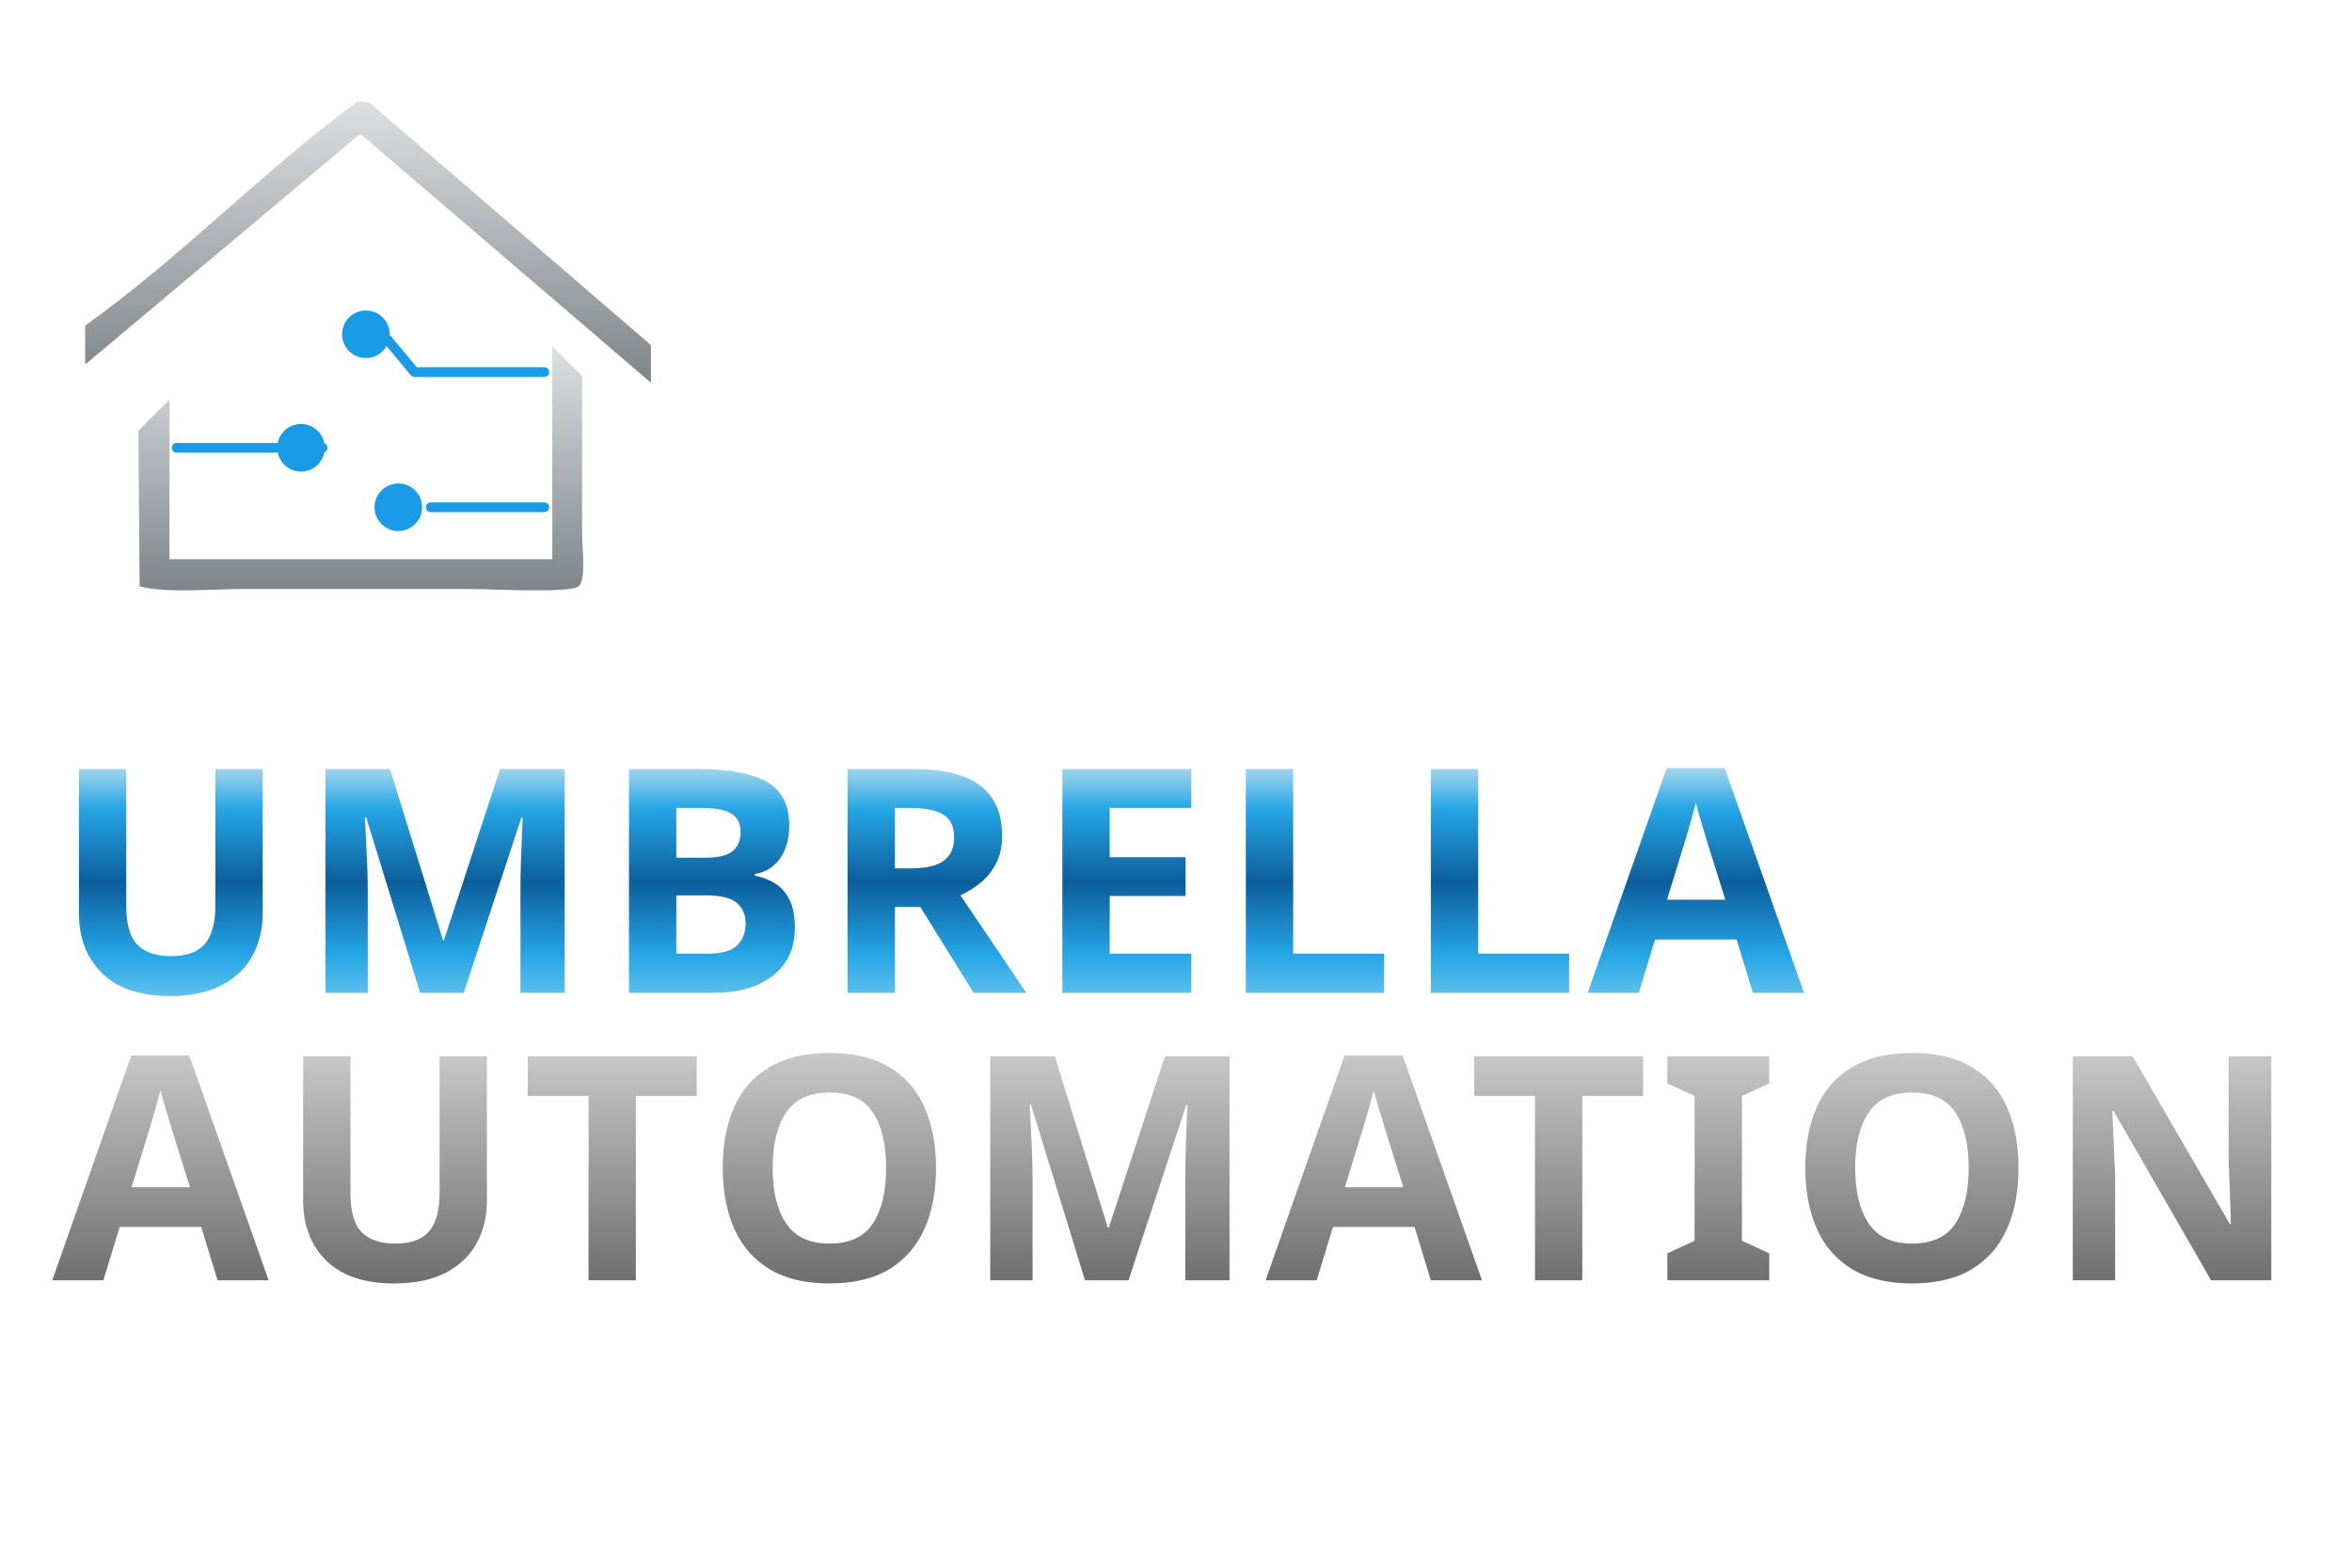
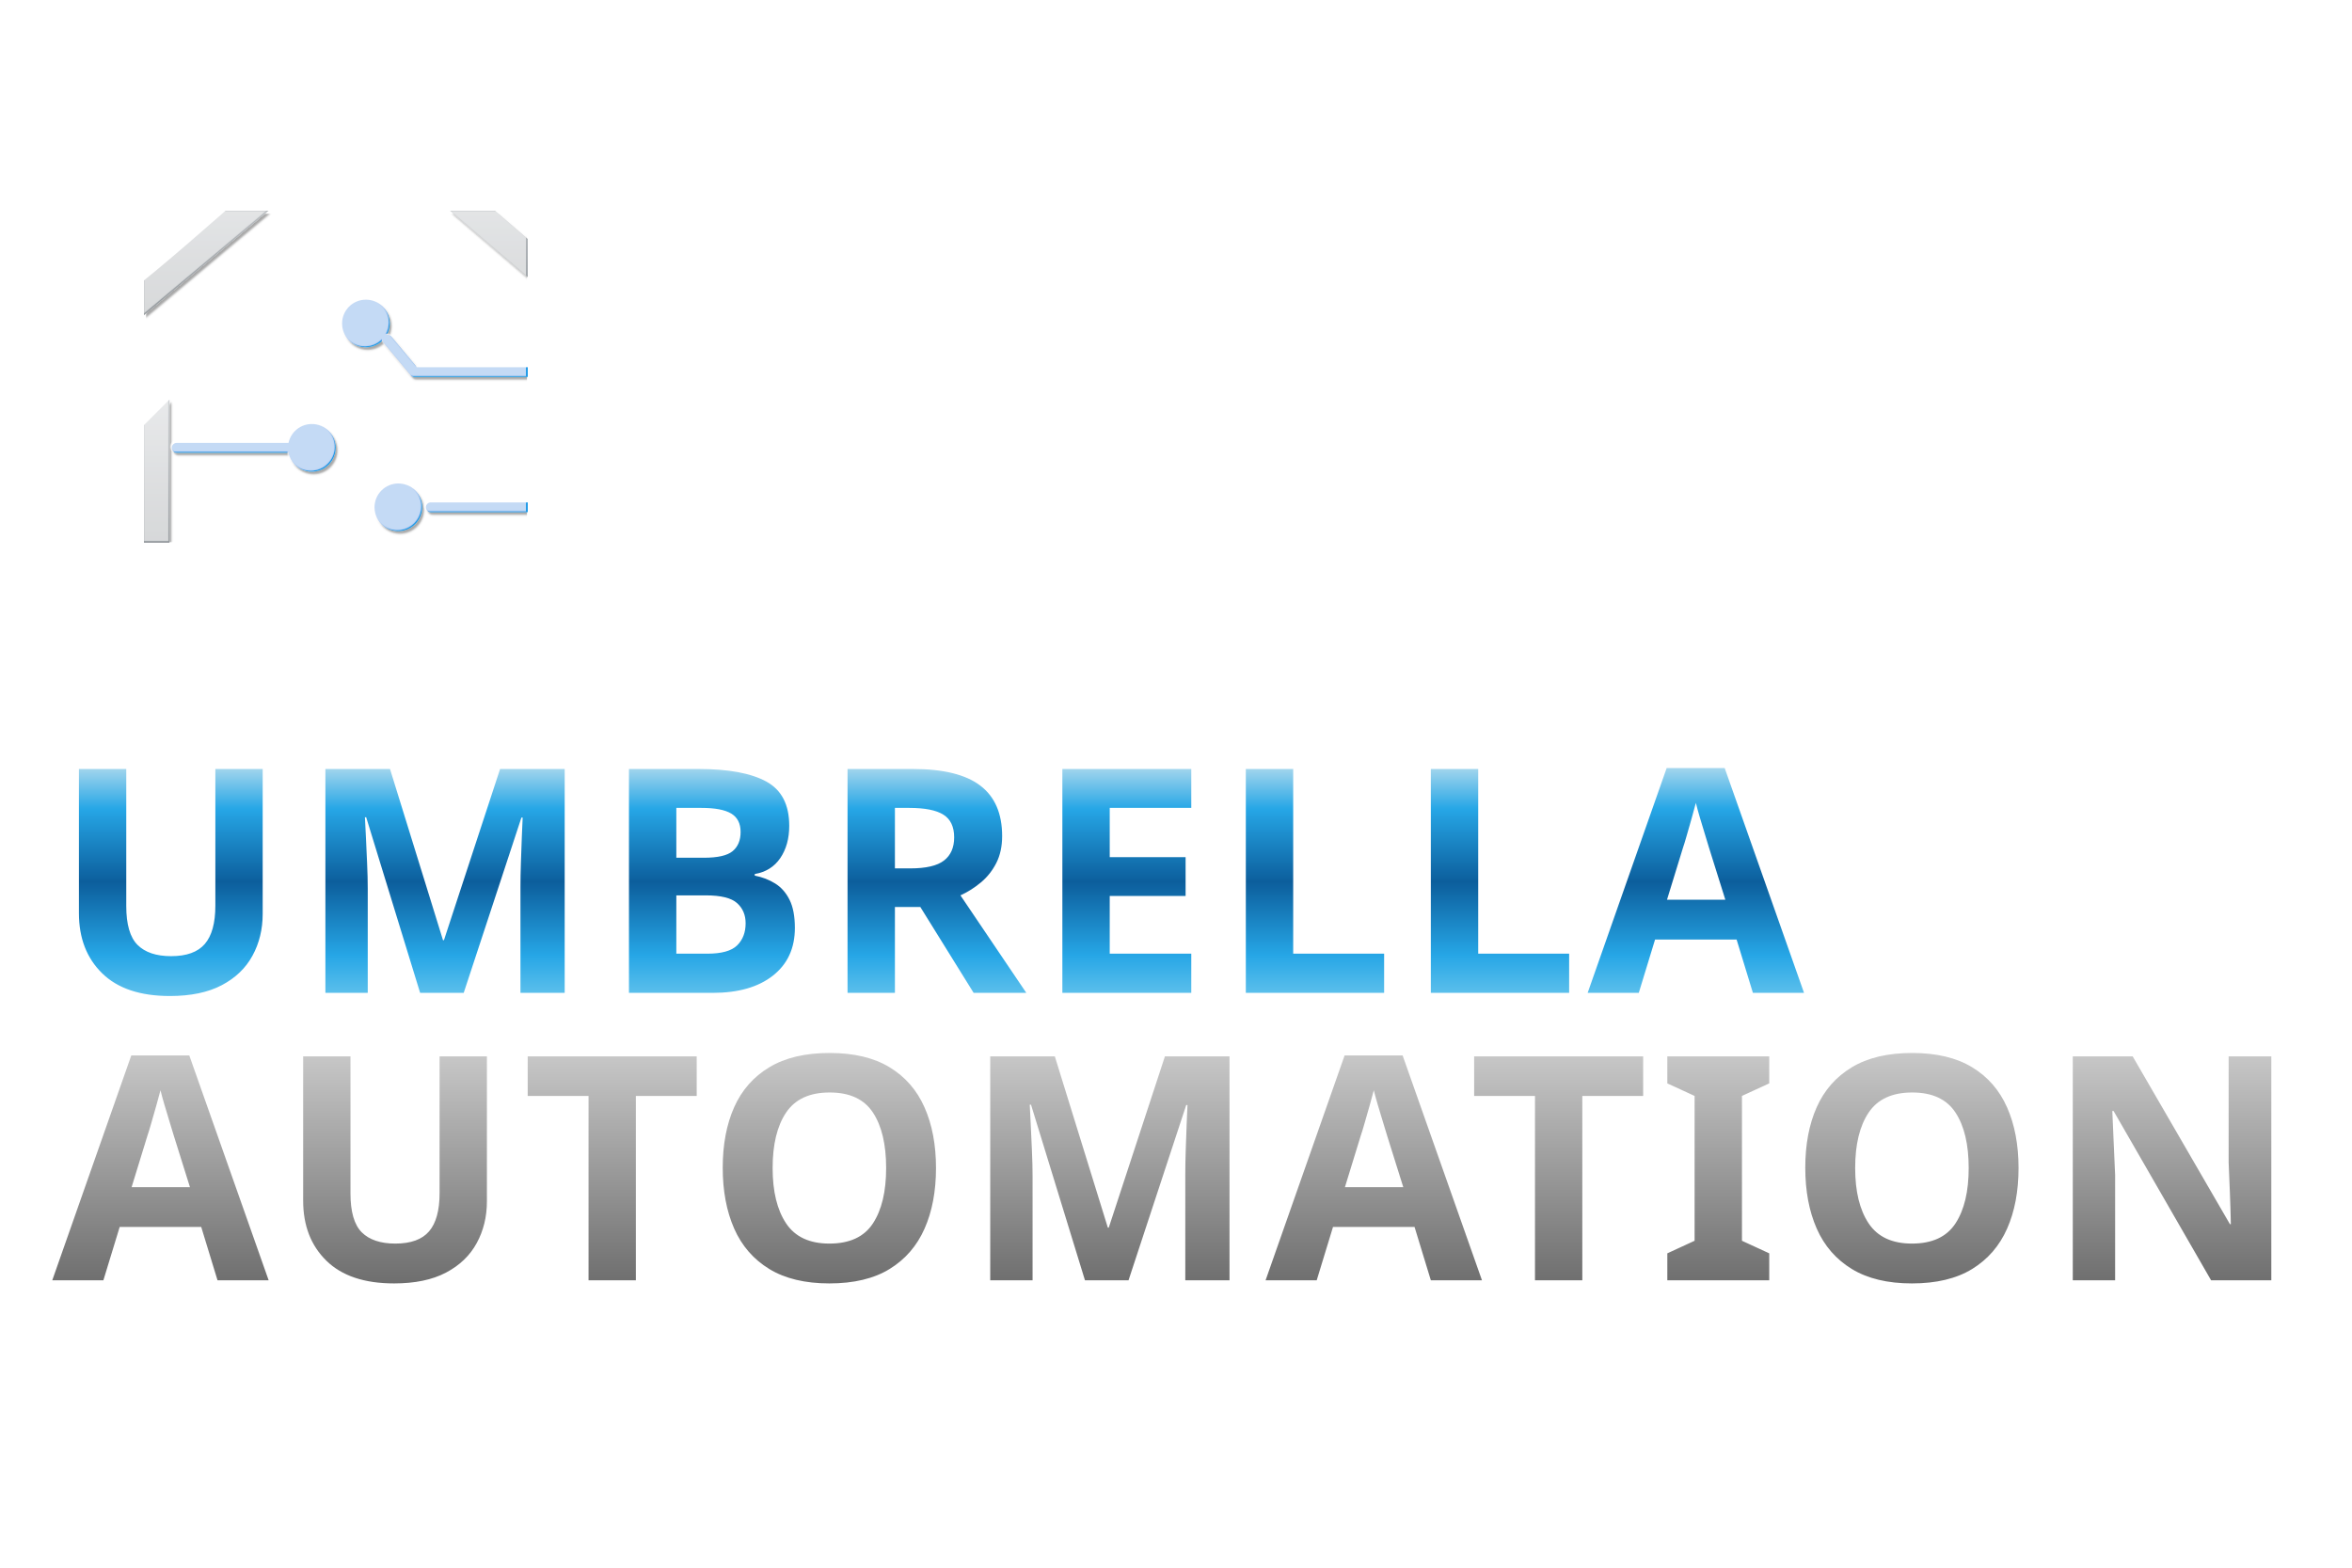
<svg xmlns="http://www.w3.org/2000/svg" viewBox="0 0 900 600" role="img" aria-label="Umbrella Automation stacked logo">
  <defs>
    <linearGradient id="ua-stack-house" x1="0" y1="0" x2="0" y2="1">
      <stop offset="0" stop-color="#dde0e3" />
      <stop offset="1" stop-color="#7e8489" />
    </linearGradient>
    <linearGradient id="ua-stack-blue" x1="0" y1="0" x2="0" y2="1">
      <stop offset="0" stop-color="#a4d6ed" />
      <stop offset="0.18" stop-color="#26a6e6" />
      <stop offset="0.5" stop-color="#0c5e9c" />
      <stop offset="0.82" stop-color="#26a6e6" />
      <stop offset="1" stop-color="#5fc1ec" />
    </linearGradient>
    <linearGradient id="ua-stack-gray" x1="0" y1="0" x2="0" y2="1">
      <stop offset="0" stop-color="#c8c8c8" />
      <stop offset="1" stop-color="#6e6e6e" />
    </linearGradient>
+     <filter id="ua-bevel" x="-20%" y="-20%" width="140%" height="140%">
+       <feOffset dx="-0.4" dy="-0.4" in="SourceAlpha" result="hl-shape" />
+       <feFlood flood-color="white" flood-opacity="0.55" result="hl-color" />
+       <feComposite in="hl-color" in2="hl-shape" operator="in" result="hl" />
+       <feGaussianBlur in="SourceAlpha" stdDeviation="0.5" result="sh-blur" />
+       <feOffset dx="0.7" dy="1" in="sh-blur" result="sh-shape" />
+       <feFlood flood-color="black" flood-opacity="0.35" result="sh-color" />
+       <feComposite in="sh-color" in2="sh-shape" operator="in" result="sh" />
+       <feMerge>
+         <feMergeNode in="sh" />
+         <feMergeNode in="SourceGraphic" />
+         <feMergeNode in="hl" />
+       </feMerge>
+     </filter>
  </defs>
-   <svg x="20" y="20" width="240" height="220" viewBox="70 92 116 102">
+   <svg x="20" y="20" width="240" height="220" viewBox="70 92 116 102" filter="url(#ua-bevel)">
    <path d="M 126.48 98.88 C 127.20 98.96 127.92 99.04 128.64 99.12 C 145.99 114.08 163.36 129.04 180.72 144.00 C 180.72 146.32 180.72 148.64 180.72 150.96 C 162.88 135.68 145.04 120.40 127.20 105.12 C 127.04 105.12 126.88 105.12 126.72 105.12 C 109.84 119.28 92.96 133.44 76.08 147.60 C 76.08 145.20 76.08 142.80 76.08 140.40 C 93.77 127.76 108.93 111.87 126.48 98.88 Z" fill="url(#ua-stack-house)" />
    <path d="M 91.68 183.60 C 115.28 183.60 138.88 183.60 162.48 183.60 C 162.48 170.48 162.48 157.36 162.48 144.24 C 164.32 146.08 166.16 147.92 168.00 149.76 C 168.00 159.52 168.00 169.28 168.00 179.04 C 168.00 181.41 168.81 187.66 167.28 188.64 C 165.78 189.94 150.75 189.12 147.36 189.12 C 133.36 189.12 119.36 189.12 105.36 189.12 C 99.28 189.12 91.39 189.95 86.16 188.64 C 86.08 179.04 86.00 169.44 85.92 159.84 C 87.84 157.92 89.76 156.00 91.68 154.08 C 91.68 163.92 91.68 173.76, 91.68 183.60 Z" fill="url(#ua-stack-house)" />
    <g stroke="#1A9BE8" stroke-width="1.8" stroke-linecap="round" stroke-linejoin="round" fill="none">
      <path d="M 132 143 L 137 149 L 161 149" />
      <line x1="93" y1="163" x2="120" y2="163" />
      <line x1="140" y1="174" x2="161" y2="174" />
    </g>
-     <circle cx="128" cy="142" r="4.4" fill="#1A9BE8" />
-     <circle cx="116" cy="163" r="4.4" fill="#1A9BE8" />
+     <circle cx="128" cy="140" r="4.4" fill="#1A9BE8" />
+     <circle cx="118" cy="163" r="4.4" fill="#1A9BE8" />
    <circle cx="134" cy="174" r="4.4" fill="#1A9BE8" />
  </svg>
  <text x="20" y="380" font-family="&quot;Eurostile&quot;,&quot;Eurostile LT W01&quot;,&quot;Microgramma D&quot;,&quot;Saira&quot;,&quot;Aldrich&quot;,&quot;Antonio&quot;,system-ui,sans-serif" font-weight="900" font-size="120" letter-spacing="3" fill="url(#ua-stack-blue)">UMBRELLA</text>
  <text x="20" y="490" font-family="&quot;Eurostile&quot;,&quot;Eurostile LT W01&quot;,&quot;Microgramma D&quot;,&quot;Saira&quot;,&quot;Aldrich&quot;,&quot;Antonio&quot;,system-ui,sans-serif" font-weight="900" font-size="120" letter-spacing="3" fill="url(#ua-stack-gray)">AUTOMATION</text>
</svg>
